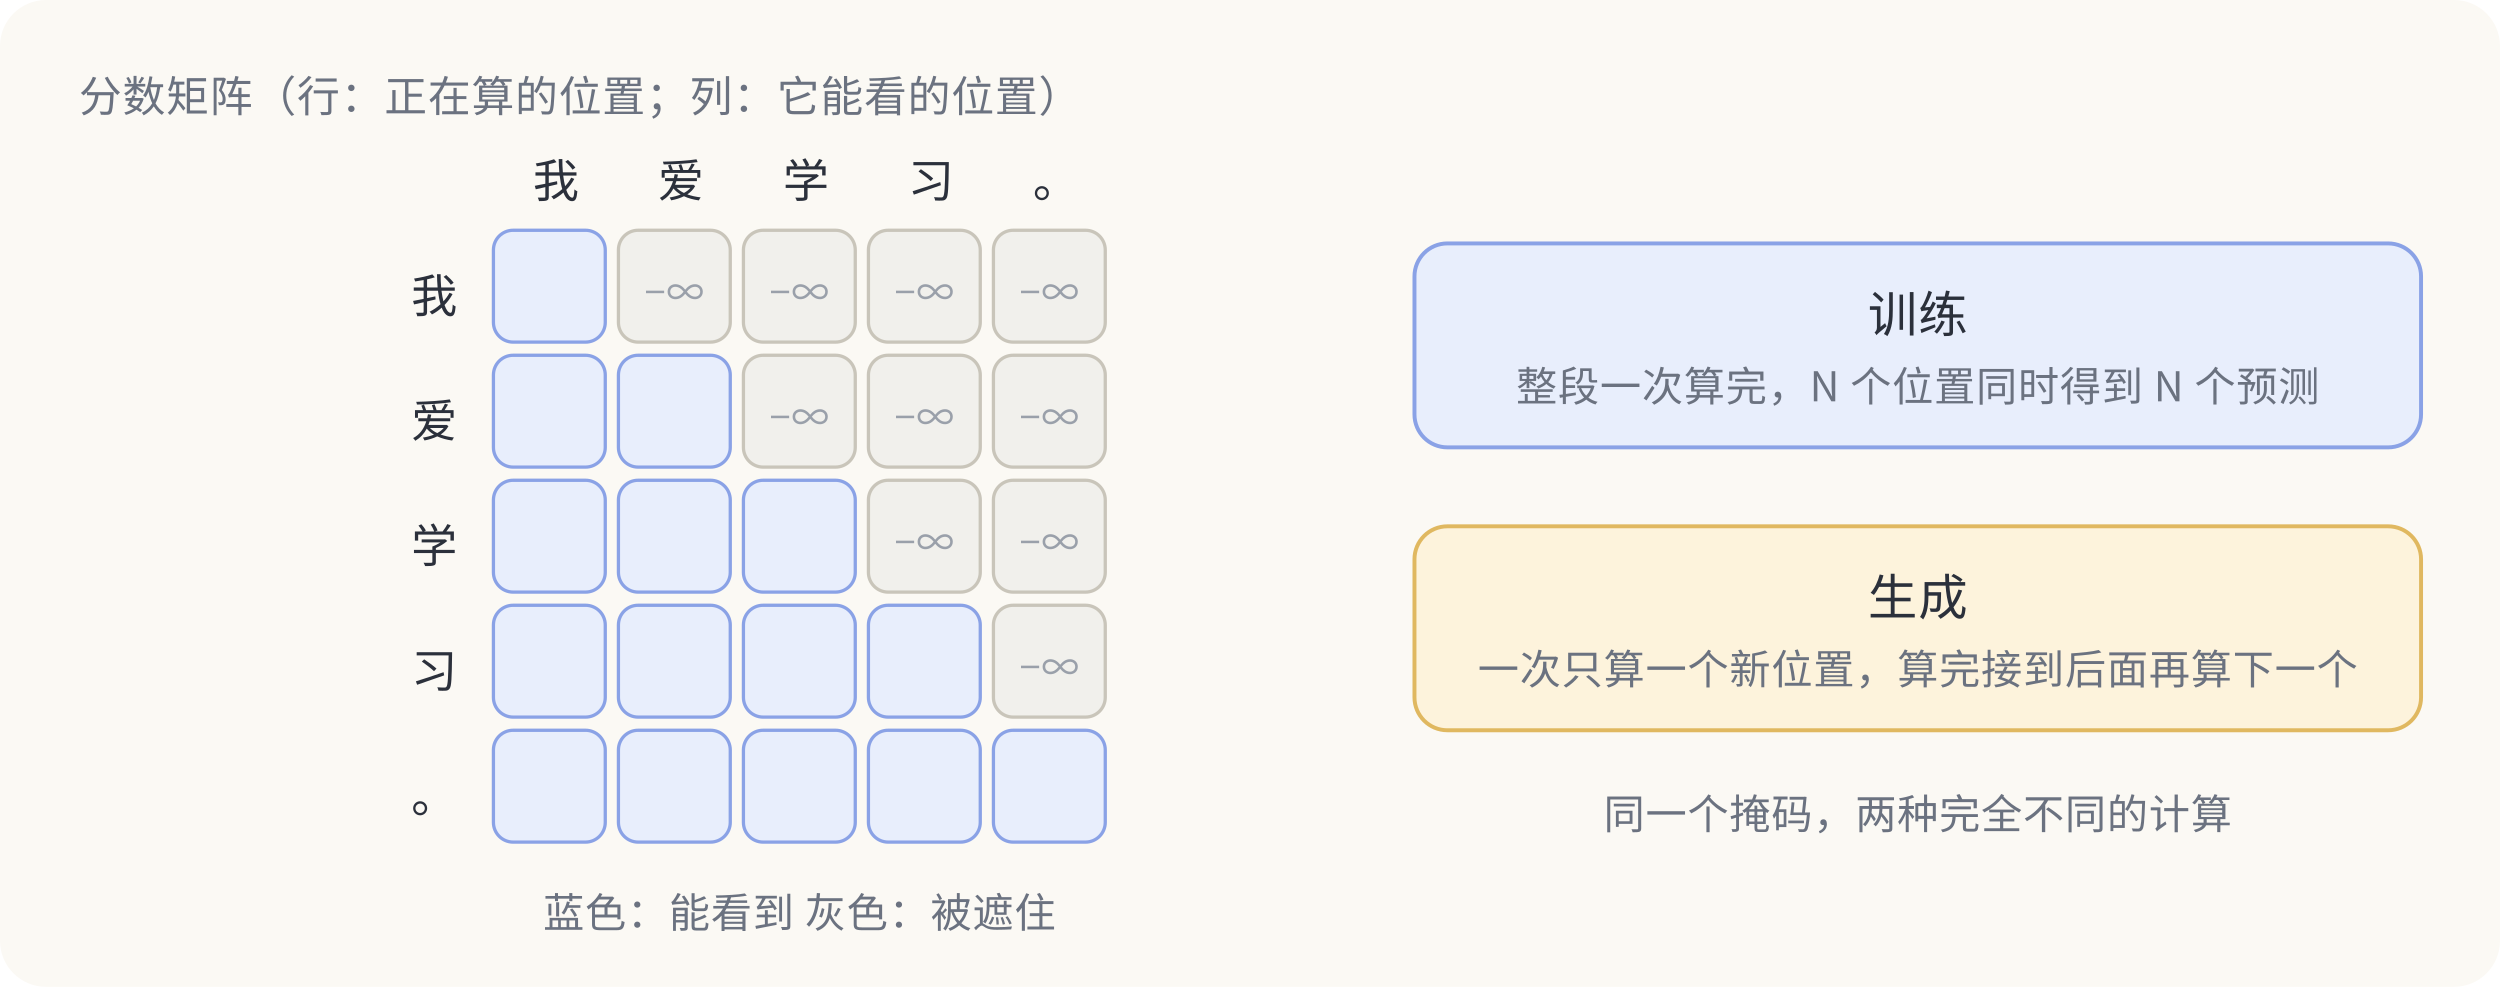
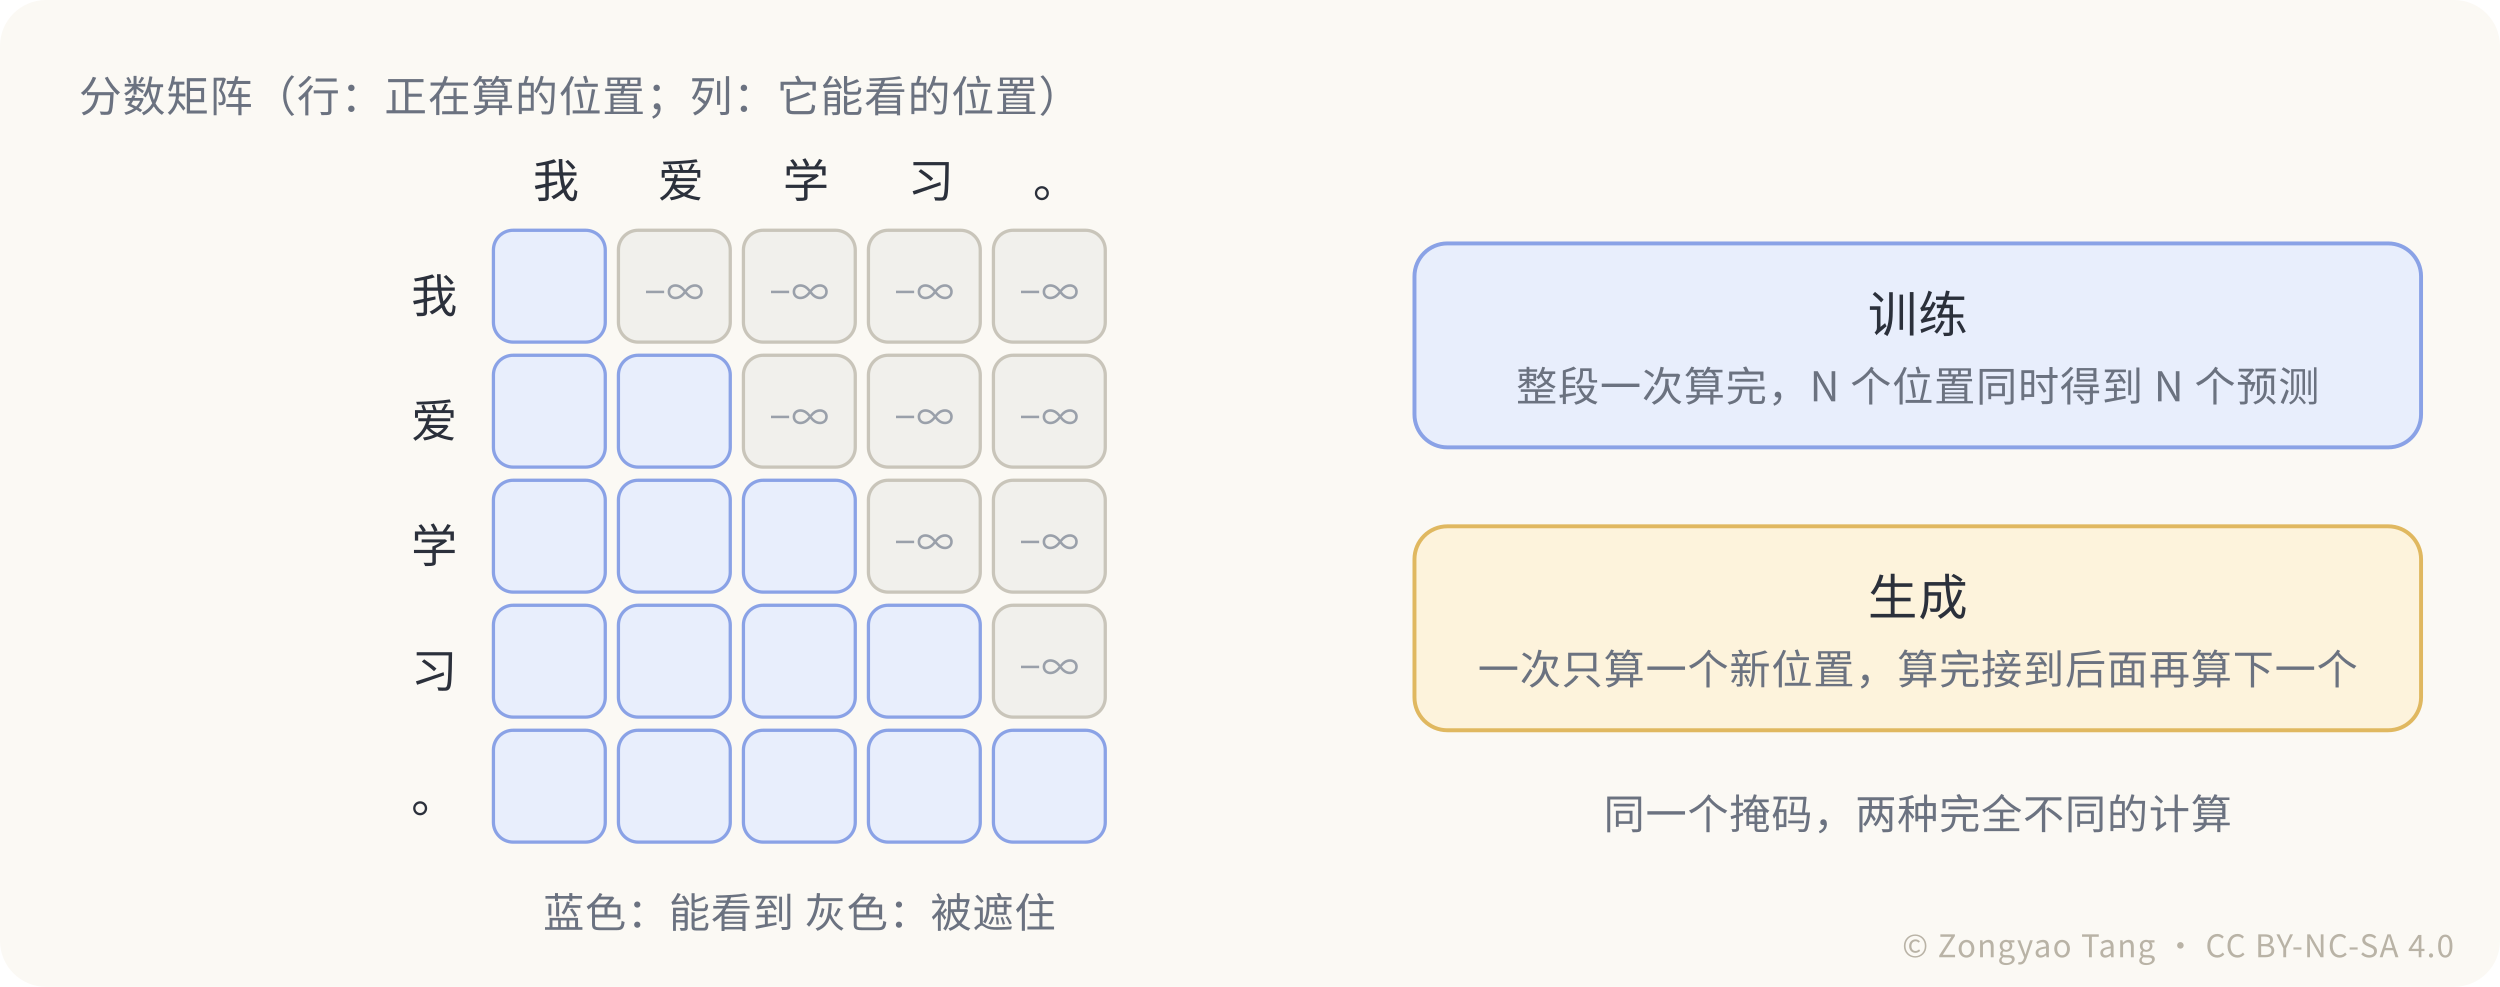
<svg xmlns="http://www.w3.org/2000/svg" viewBox="0 0 760 300" width="760" height="300" font-family="'PingFang SC','Noto Sans CJK SC','Source Han Sans SC','Hiragino Sans GB','Microsoft YaHei',sans-serif" role="img" aria-label="因果掩码与训练、生成两种计算">
  <defs>
    <marker id="tip" viewBox="0 0 10 10" refX="9" refY="5" markerWidth="7" markerHeight="7" orient="auto-start-reverse">
      <path d="M0 0 L10 5 L0 10 z" fill="#6b7280" />
    </marker>
  </defs>
  <rect width="760" height="300" rx="14" fill="#fbf9f4" />
  <text x="24" y="34" font-size="13" fill="#6b7280" font-weight="400" text-anchor="start" letter-spacing=".02em">分数矩阵（行：正在算的位置；列：它能看的位置）</text>
  <text x="132" y="95" font-size="14" fill="#2b303b" font-weight="400" text-anchor="middle" letter-spacing=".02em">我</text>
  <text x="169" y="60" font-size="14" fill="#2b303b" font-weight="400" text-anchor="middle" letter-spacing=".02em">我</text>
  <rect x="150" y="70" width="34" height="34" rx="6" fill="#e8eefc" stroke="#8aa2e6" stroke-width="1" />
  <rect x="188" y="70" width="34" height="34" rx="6" fill="#f1f0ec" stroke="#c9c5ba" stroke-width="1" />
  <text x="205" y="93" font-size="11.5" fill="#9aa0aa" font-weight="400" text-anchor="middle" letter-spacing=".02em">−∞</text>
  <rect x="226" y="70" width="34" height="34" rx="6" fill="#f1f0ec" stroke="#c9c5ba" stroke-width="1" />
  <text x="243" y="93" font-size="11.5" fill="#9aa0aa" font-weight="400" text-anchor="middle" letter-spacing=".02em">−∞</text>
  <rect x="264" y="70" width="34" height="34" rx="6" fill="#f1f0ec" stroke="#c9c5ba" stroke-width="1" />
  <text x="281" y="93" font-size="11.5" fill="#9aa0aa" font-weight="400" text-anchor="middle" letter-spacing=".02em">−∞</text>
  <rect x="302" y="70" width="34" height="34" rx="6" fill="#f1f0ec" stroke="#c9c5ba" stroke-width="1" />
  <text x="319" y="93" font-size="11.5" fill="#9aa0aa" font-weight="400" text-anchor="middle" letter-spacing=".02em">−∞</text>
  <text x="132" y="133" font-size="14" fill="#2b303b" font-weight="400" text-anchor="middle" letter-spacing=".02em">爱</text>
  <text x="207" y="60" font-size="14" fill="#2b303b" font-weight="400" text-anchor="middle" letter-spacing=".02em">爱</text>
  <rect x="150" y="108" width="34" height="34" rx="6" fill="#e8eefc" stroke="#8aa2e6" stroke-width="1" />
  <rect x="188" y="108" width="34" height="34" rx="6" fill="#e8eefc" stroke="#8aa2e6" stroke-width="1" />
  <rect x="226" y="108" width="34" height="34" rx="6" fill="#f1f0ec" stroke="#c9c5ba" stroke-width="1" />
  <text x="243" y="131" font-size="11.5" fill="#9aa0aa" font-weight="400" text-anchor="middle" letter-spacing=".02em">−∞</text>
  <rect x="264" y="108" width="34" height="34" rx="6" fill="#f1f0ec" stroke="#c9c5ba" stroke-width="1" />
  <text x="281" y="131" font-size="11.5" fill="#9aa0aa" font-weight="400" text-anchor="middle" letter-spacing=".02em">−∞</text>
  <rect x="302" y="108" width="34" height="34" rx="6" fill="#f1f0ec" stroke="#c9c5ba" stroke-width="1" />
  <text x="319" y="131" font-size="11.5" fill="#9aa0aa" font-weight="400" text-anchor="middle" letter-spacing=".02em">−∞</text>
  <text x="132" y="171" font-size="14" fill="#2b303b" font-weight="400" text-anchor="middle" letter-spacing=".02em">学</text>
  <text x="245" y="60" font-size="14" fill="#2b303b" font-weight="400" text-anchor="middle" letter-spacing=".02em">学</text>
  <rect x="150" y="146" width="34" height="34" rx="6" fill="#e8eefc" stroke="#8aa2e6" stroke-width="1" />
  <rect x="188" y="146" width="34" height="34" rx="6" fill="#e8eefc" stroke="#8aa2e6" stroke-width="1" />
  <rect x="226" y="146" width="34" height="34" rx="6" fill="#e8eefc" stroke="#8aa2e6" stroke-width="1" />
  <rect x="264" y="146" width="34" height="34" rx="6" fill="#f1f0ec" stroke="#c9c5ba" stroke-width="1" />
  <text x="281" y="169" font-size="11.5" fill="#9aa0aa" font-weight="400" text-anchor="middle" letter-spacing=".02em">−∞</text>
  <rect x="302" y="146" width="34" height="34" rx="6" fill="#f1f0ec" stroke="#c9c5ba" stroke-width="1" />
  <text x="319" y="169" font-size="11.5" fill="#9aa0aa" font-weight="400" text-anchor="middle" letter-spacing=".02em">−∞</text>
  <text x="132" y="209" font-size="14" fill="#2b303b" font-weight="400" text-anchor="middle" letter-spacing=".02em">习</text>
  <text x="283" y="60" font-size="14" fill="#2b303b" font-weight="400" text-anchor="middle" letter-spacing=".02em">习</text>
  <rect x="150" y="184" width="34" height="34" rx="6" fill="#e8eefc" stroke="#8aa2e6" stroke-width="1" />
  <rect x="188" y="184" width="34" height="34" rx="6" fill="#e8eefc" stroke="#8aa2e6" stroke-width="1" />
  <rect x="226" y="184" width="34" height="34" rx="6" fill="#e8eefc" stroke="#8aa2e6" stroke-width="1" />
  <rect x="264" y="184" width="34" height="34" rx="6" fill="#e8eefc" stroke="#8aa2e6" stroke-width="1" />
  <rect x="302" y="184" width="34" height="34" rx="6" fill="#f1f0ec" stroke="#c9c5ba" stroke-width="1" />
  <text x="319" y="207" font-size="11.5" fill="#9aa0aa" font-weight="400" text-anchor="middle" letter-spacing=".02em">−∞</text>
  <text x="132" y="247" font-size="14" fill="#2b303b" font-weight="400" text-anchor="middle" letter-spacing=".02em">。</text>
  <text x="321" y="60" font-size="14" fill="#2b303b" font-weight="400" text-anchor="middle" letter-spacing=".02em">。</text>
  <rect x="150" y="222" width="34" height="34" rx="6" fill="#e8eefc" stroke="#8aa2e6" stroke-width="1" />
  <rect x="188" y="222" width="34" height="34" rx="6" fill="#e8eefc" stroke="#8aa2e6" stroke-width="1" />
  <rect x="226" y="222" width="34" height="34" rx="6" fill="#e8eefc" stroke="#8aa2e6" stroke-width="1" />
  <rect x="264" y="222" width="34" height="34" rx="6" fill="#e8eefc" stroke="#8aa2e6" stroke-width="1" />
  <rect x="302" y="222" width="34" height="34" rx="6" fill="#e8eefc" stroke="#8aa2e6" stroke-width="1" />
  <text x="243" y="282" font-size="12.5" fill="#6b7280" font-weight="400" text-anchor="middle" letter-spacing=".02em">蓝色：能看到    灰色：被遮住</text>
  <rect x="430" y="74" width="306" height="62" rx="10" fill="#e8eefc" stroke="#8aa2e6" stroke-width="1.2" />
  <text x="583.0" y="101.0" font-size="15" fill="#2b303b" font-weight="500" text-anchor="middle" letter-spacing=".02em">训练</text>
  <text x="583.0" y="122.0" font-size="12.5" fill="#6b7280" font-weight="400" text-anchor="middle" letter-spacing=".02em">整段一次算完，N 个位置同时得到 N 个预测</text>
  <rect x="430" y="160" width="306" height="62" rx="10" fill="#fdf3dc" stroke="#e0b860" stroke-width="1.2" />
  <text x="583.0" y="187.0" font-size="15" fill="#2b303b" font-weight="500" text-anchor="middle" letter-spacing=".02em">生成</text>
  <text x="583.0" y="208.0" font-size="12.5" fill="#6b7280" font-weight="400" text-anchor="middle" letter-spacing=".02em">一次只算一个新位置，算完接到后面再算下一个</text>
  <text x="583" y="252" font-size="12.5" fill="#6b7280" font-weight="400" text-anchor="middle" letter-spacing=".02em">同一个掩码，两种完全不同的计算</text>
+   <text x="746" y="291" font-size="9.5" fill="#b9b3a6" text-anchor="end" letter-spacing=".04em">© Zongyao Tang · CC BY-NC-SA 4.0</text>
</svg>
